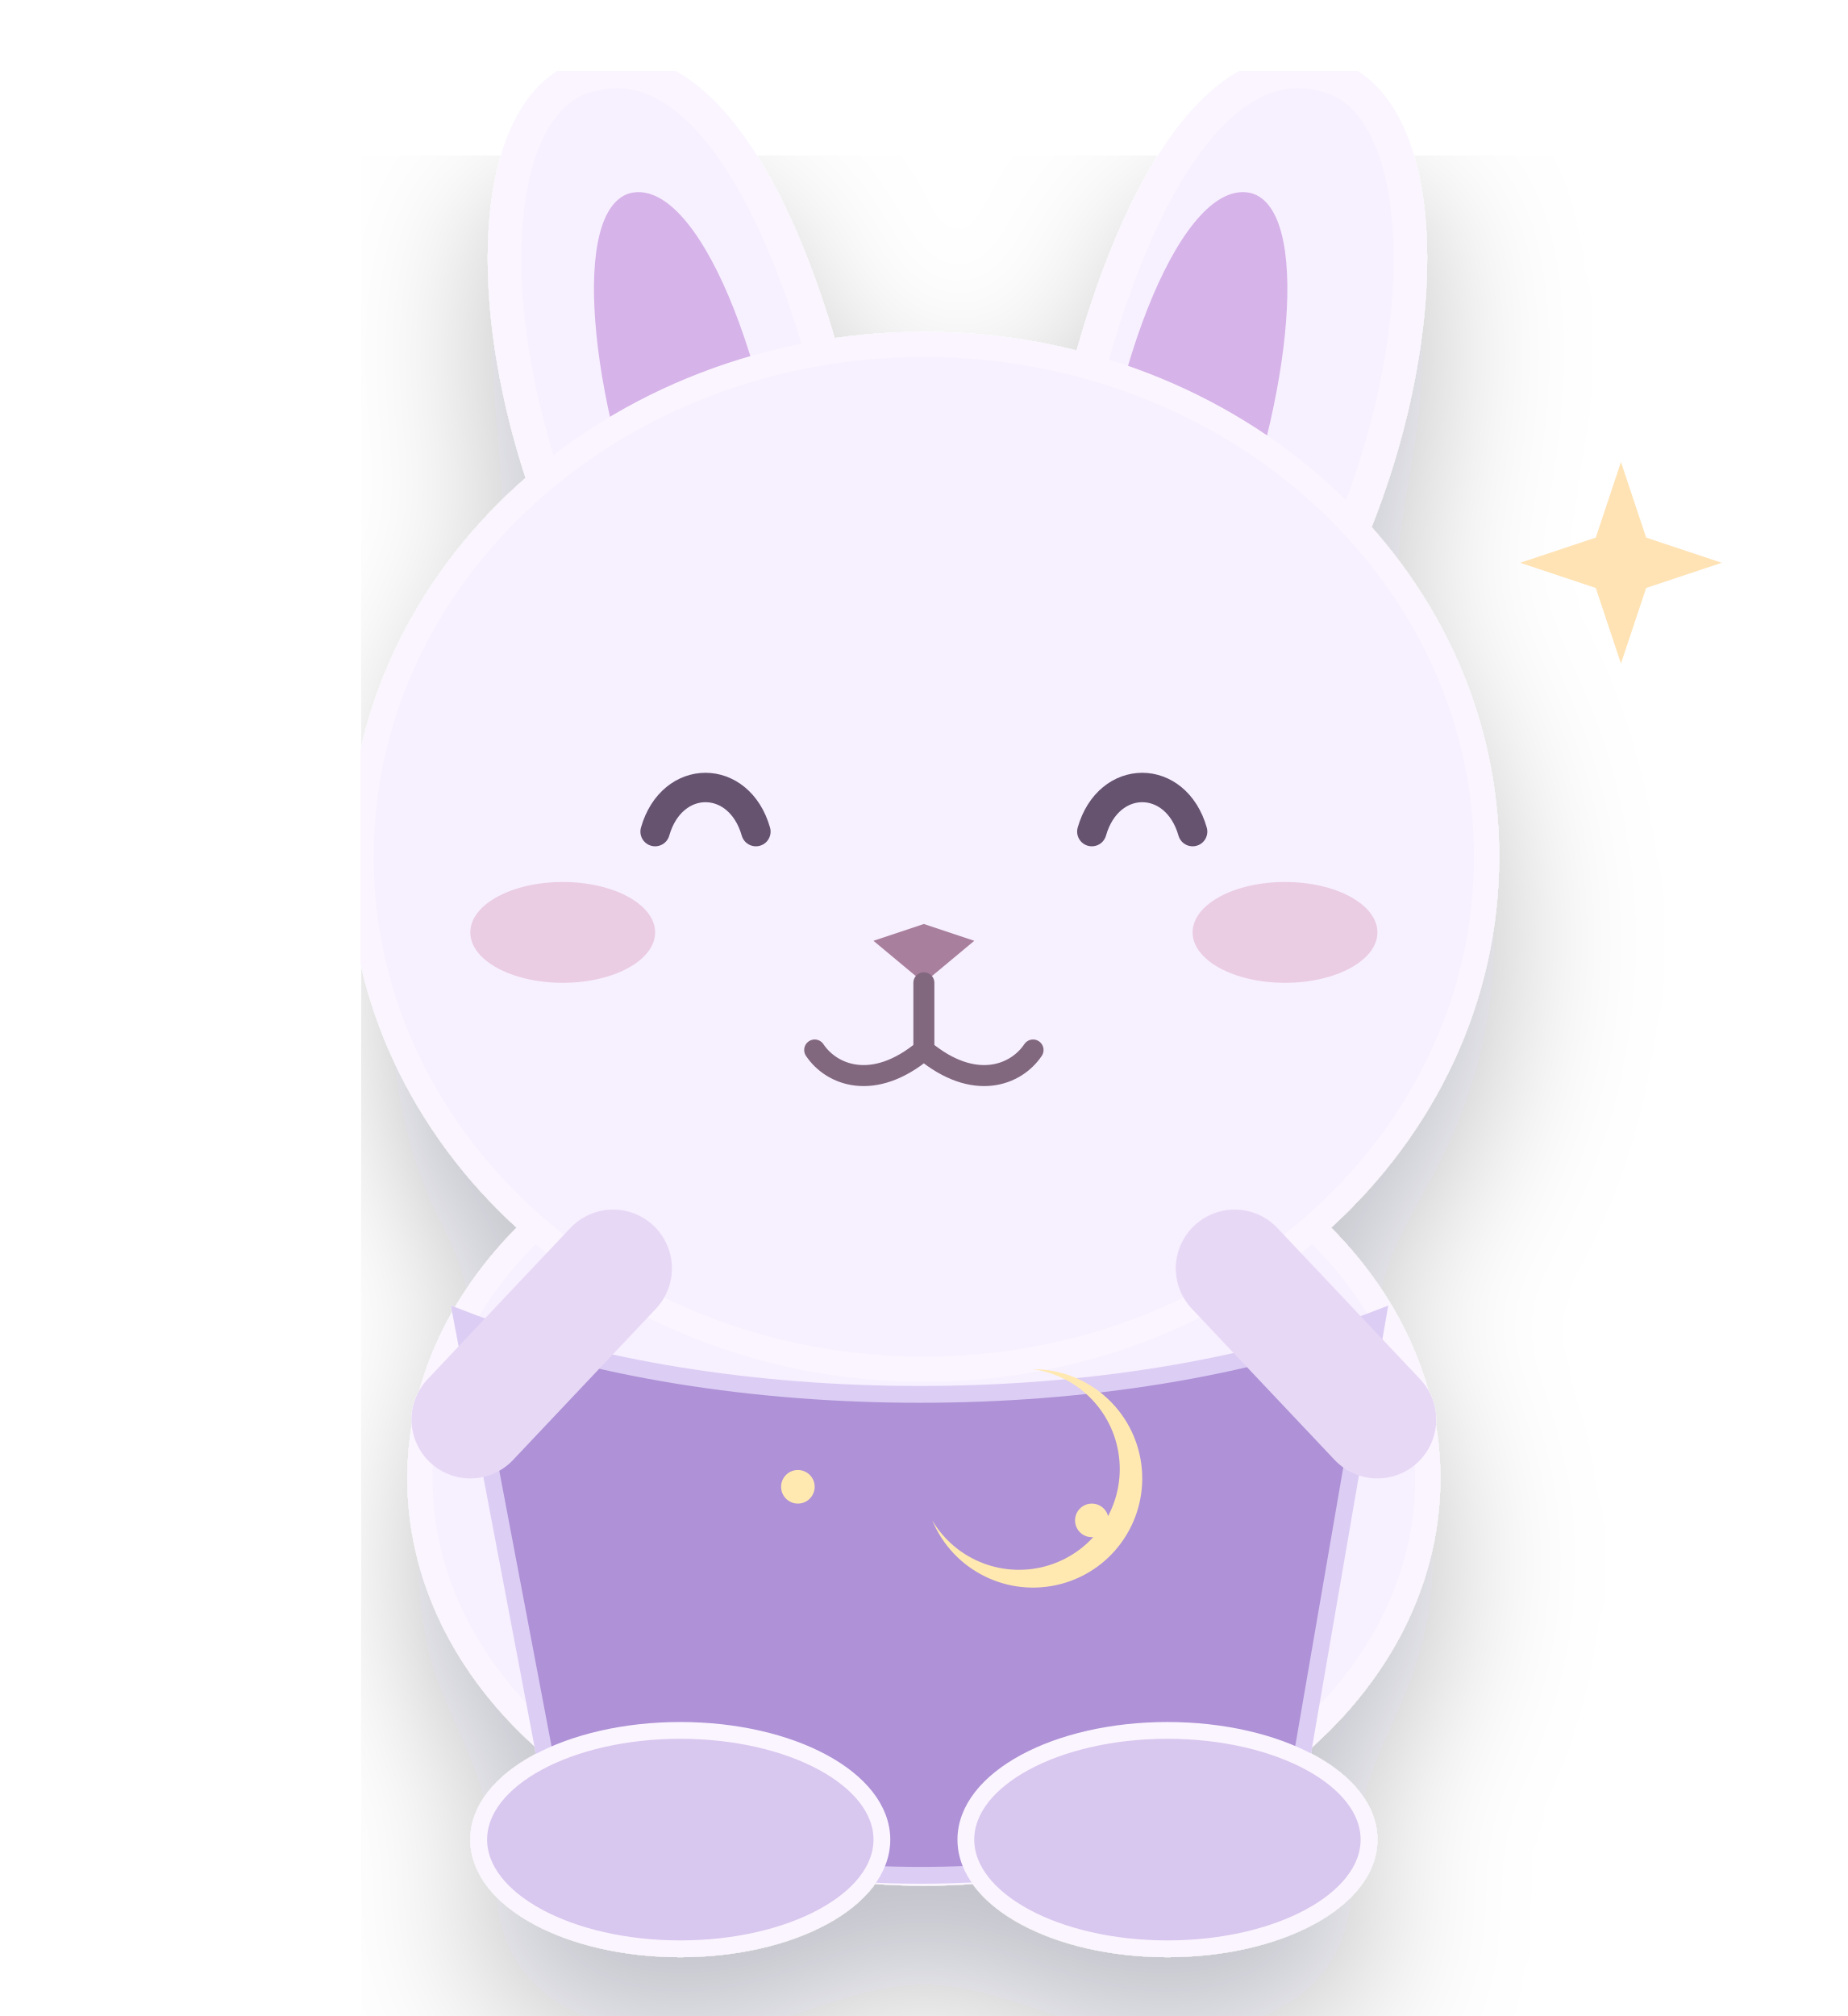
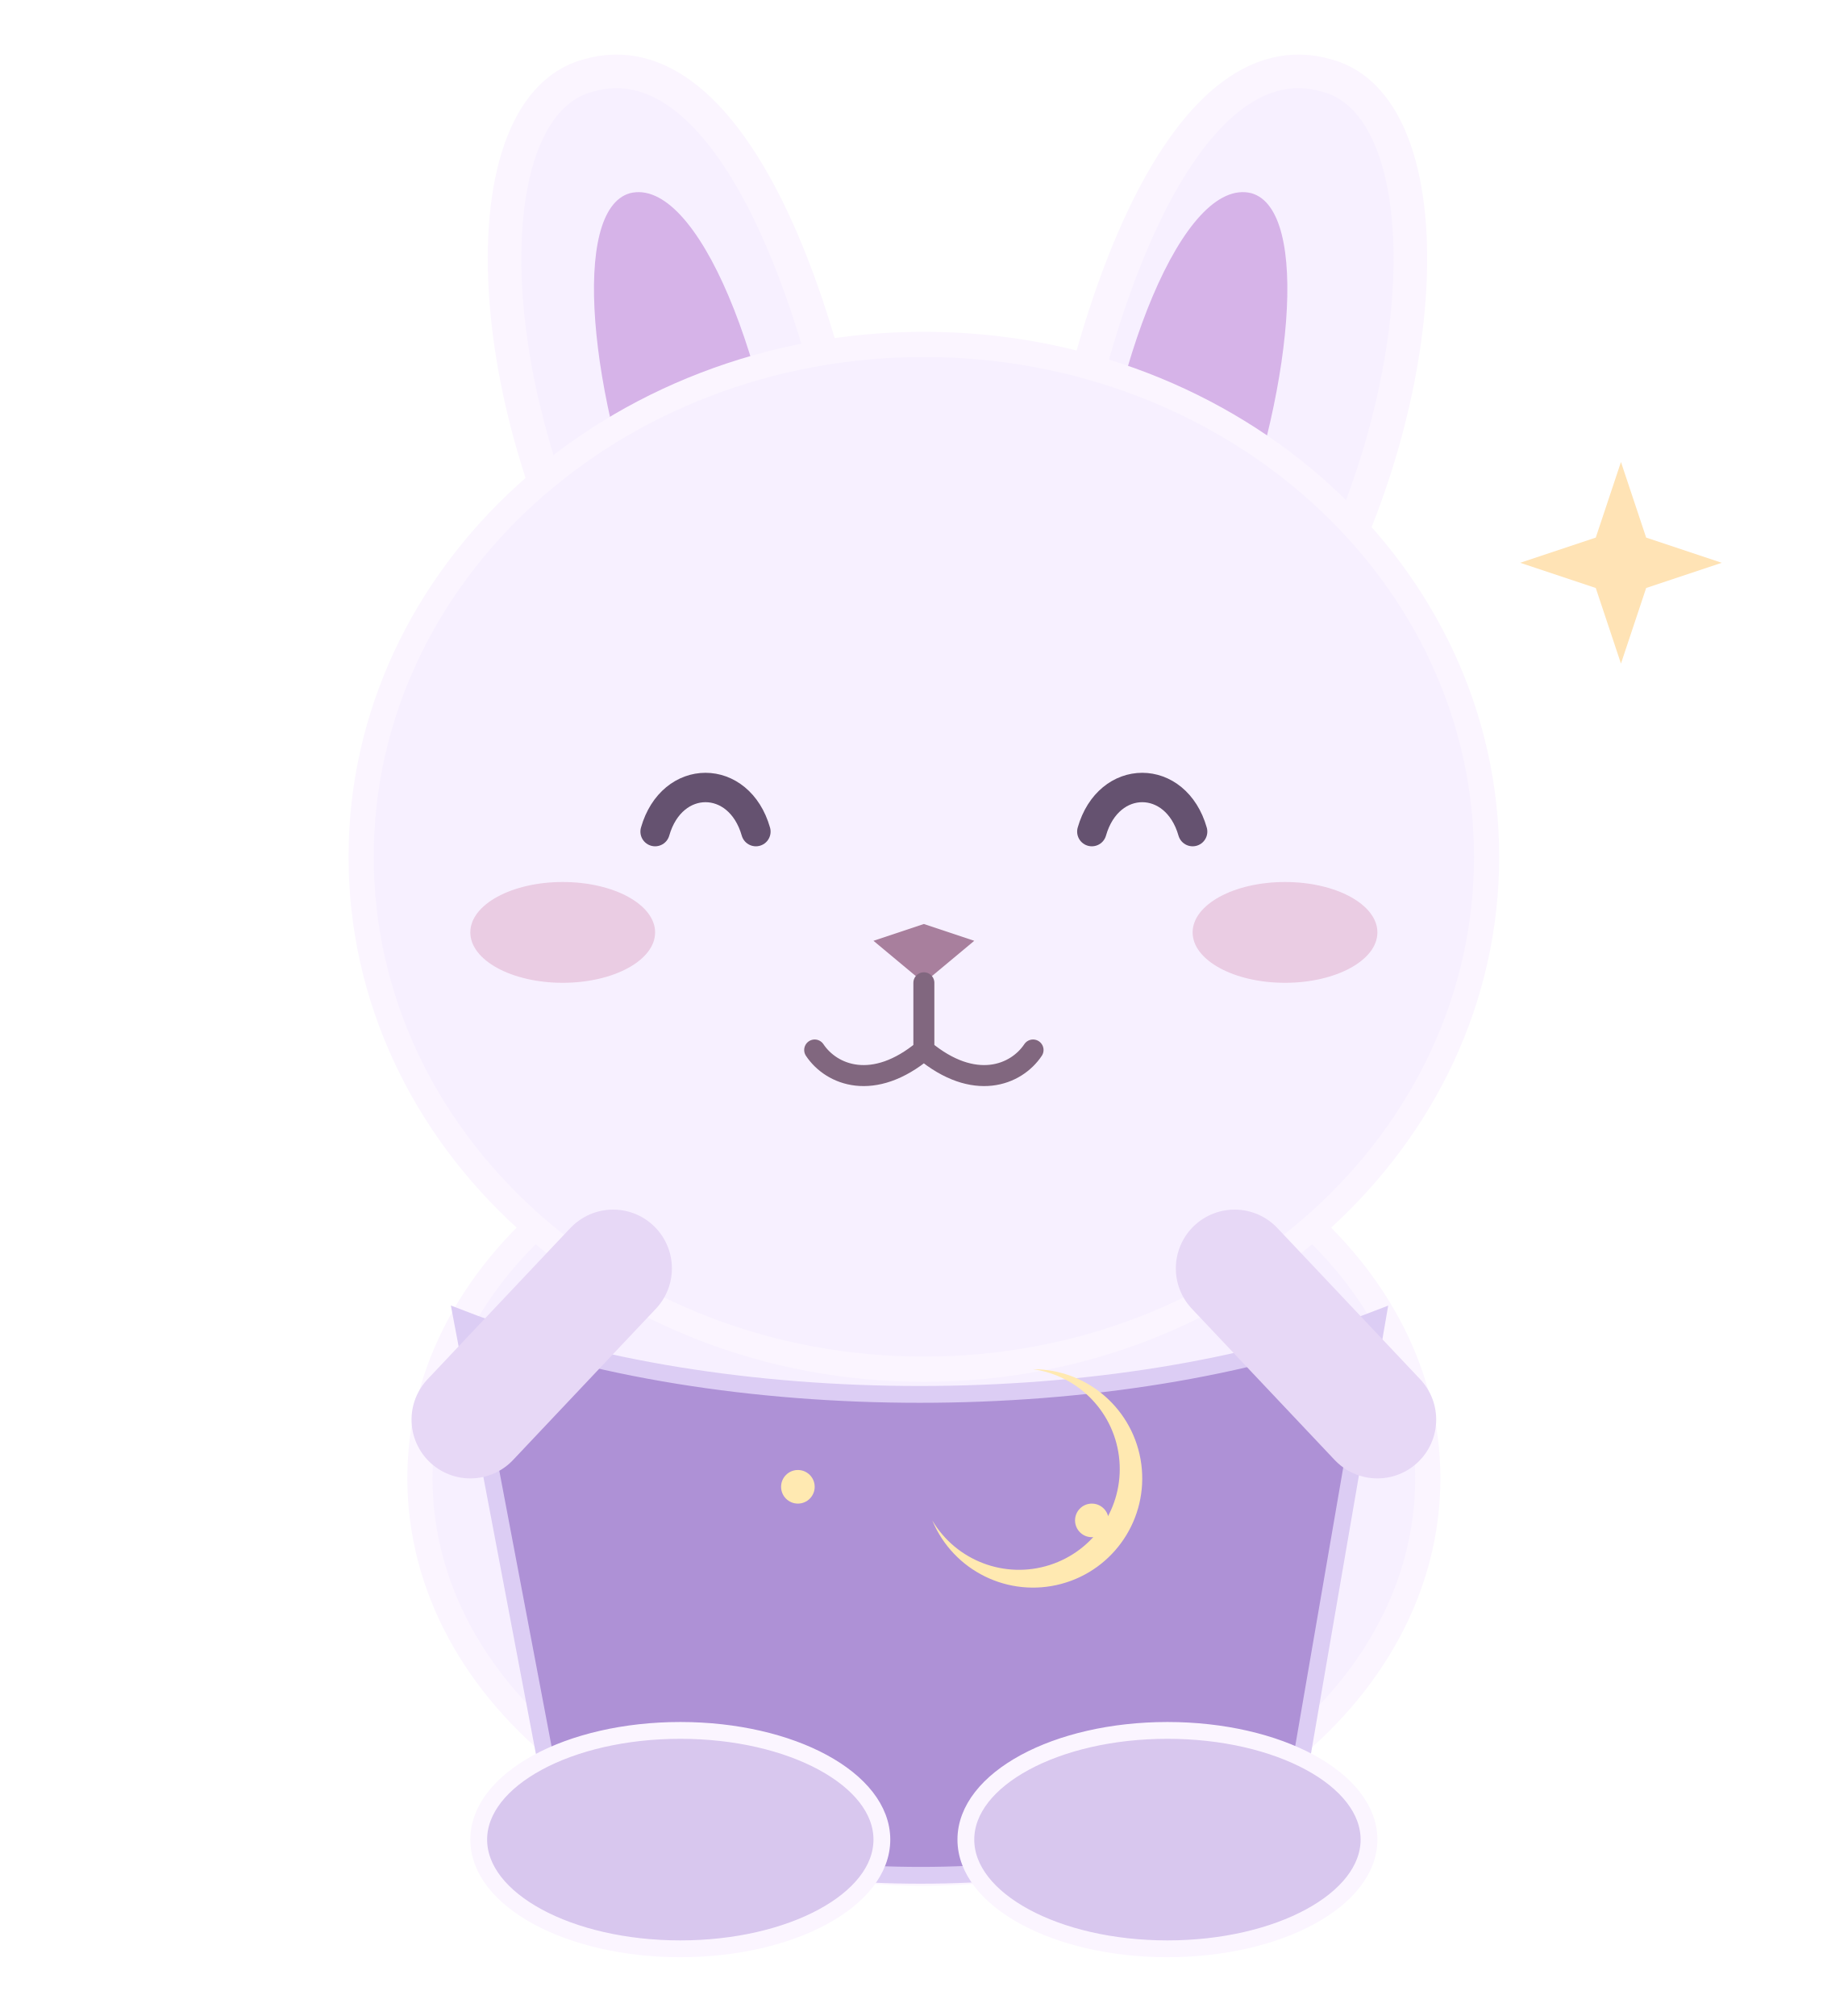
<svg xmlns="http://www.w3.org/2000/svg" viewBox="0 0 220 240" fill="none">
  <defs>
    <linearGradient id="fur" x1="50" y1="8" x2="171" y2="213">
      <stop stop-color="#F7F0FF" />
      <stop offset="1" stop-color="#CAB9EF" />
    </linearGradient>
    <linearGradient id="cape" x1="59" y1="147" x2="166" y2="218">
      <stop stop-color="#AE91D6" />
      <stop offset="1" stop-color="#725AA9" />
    </linearGradient>
    <filter id="shadow" x="0" y="0" width="220" height="240">
      <feDropShadow dx="0" dy="10" stdDeviation="9" flood-color="#100B23" flood-opacity=".25" />
    </filter>
  </defs>
-   <g filter="url(#shadow)">
+   <g>
    <path d="M76 80C57 52 55 13 70 9c17-5 30 28 34 66M124 75c4-38 17-71 34-66 15 4 13 43-6 71" fill="url(#fur)" stroke="#FBF5FF" stroke-width="4" />
    <path d="M78 67c-8-20-10-42-3-44 8-2 17 20 19 44M130 67c2-24 11-46 19-44 7 2 5 24-3 44" fill="#D6B3E8" />
    <ellipse cx="110" cy="176" rx="60" ry="47" fill="url(#fur)" stroke="#FBF5FF" stroke-width="3" />
    <path d="M55 157c31 12 78 12 109 0l-10 58c-28 11-61 11-88 0l-11-58Z" fill="url(#cape)" stroke="#DCCDF4" stroke-width="2" />
    <ellipse cx="110" cy="102" rx="67" ry="61" fill="url(#fur)" stroke="#FBF5FF" stroke-width="3" />
    <path d="M78 99c2-7 10-7 12 0m40 0c2-7 10-7 12 0" stroke="#655270" stroke-width="3.5" stroke-linecap="round" />
    <ellipse cx="67" cy="111" rx="11" ry="6" fill="#E4B8D4" fill-opacity=".65" />
    <ellipse cx="153" cy="111" rx="11" ry="6" fill="#E4B8D4" fill-opacity=".65" />
    <path d="m104 112 6 5 6-5-6-2-6 2Z" fill="#A87F9D" />
    <path d="M110 117v8m0 0c-6 5-11 3-13 0m13 0c6 5 11 3 13 0" stroke="#81677F" stroke-width="2.5" stroke-linecap="round" />
    <path d="m73 151-17 18m91-18 17 18" stroke="#E7D8F6" stroke-width="14" stroke-linecap="round" />
    <ellipse cx="81" cy="219" rx="24" ry="13" fill="#D8C7EE" stroke="#FBF5FF" stroke-width="2" />
    <ellipse cx="139" cy="219" rx="24" ry="13" fill="#D8C7EE" stroke="#FBF5FF" stroke-width="2" />
    <path d="M111 181a12 12 0 1 0 12-18 13 13 0 1 1-12 18Z" fill="#FFE9B1" />
    <circle cx="95" cy="177" r="2" fill="#FFE9B1" />
    <circle cx="130" cy="181" r="2" fill="#FFE9B1" />
  </g>
  <path d="m190 64 3-9 3 9 9 3-9 3-3 9-3-9-9-3 9-3Z" fill="#FFE3B5" />
</svg>
